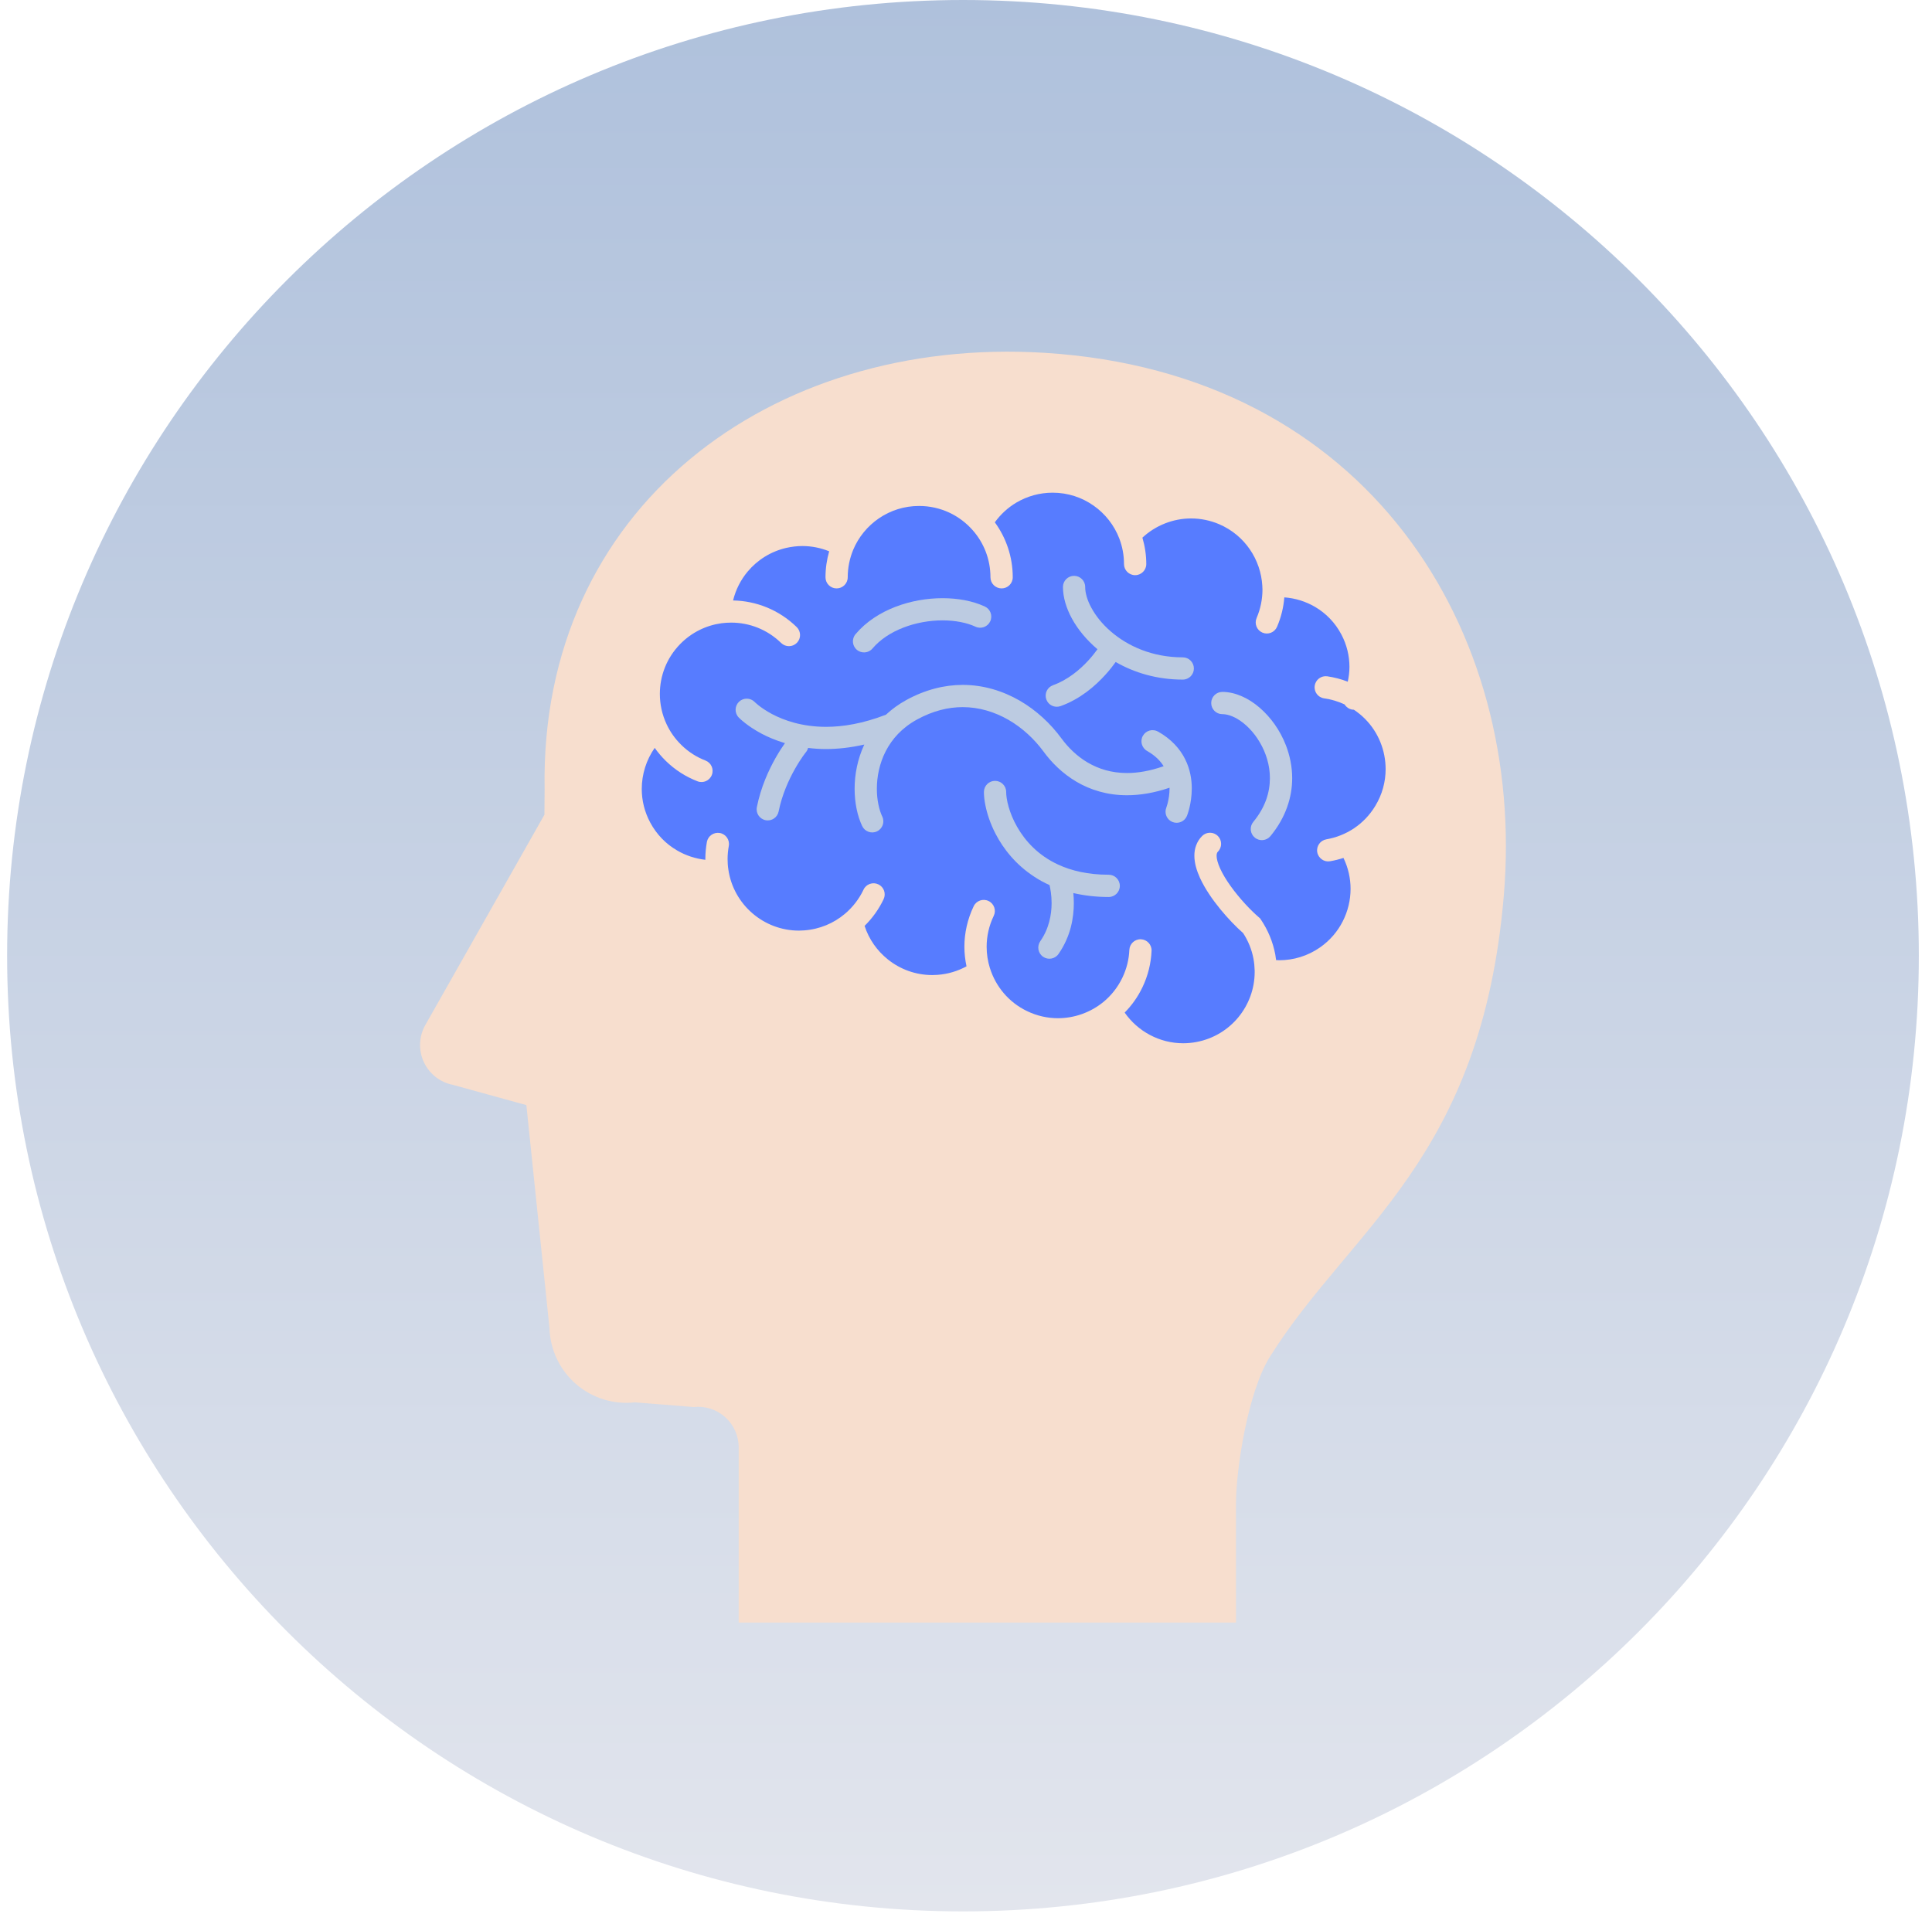
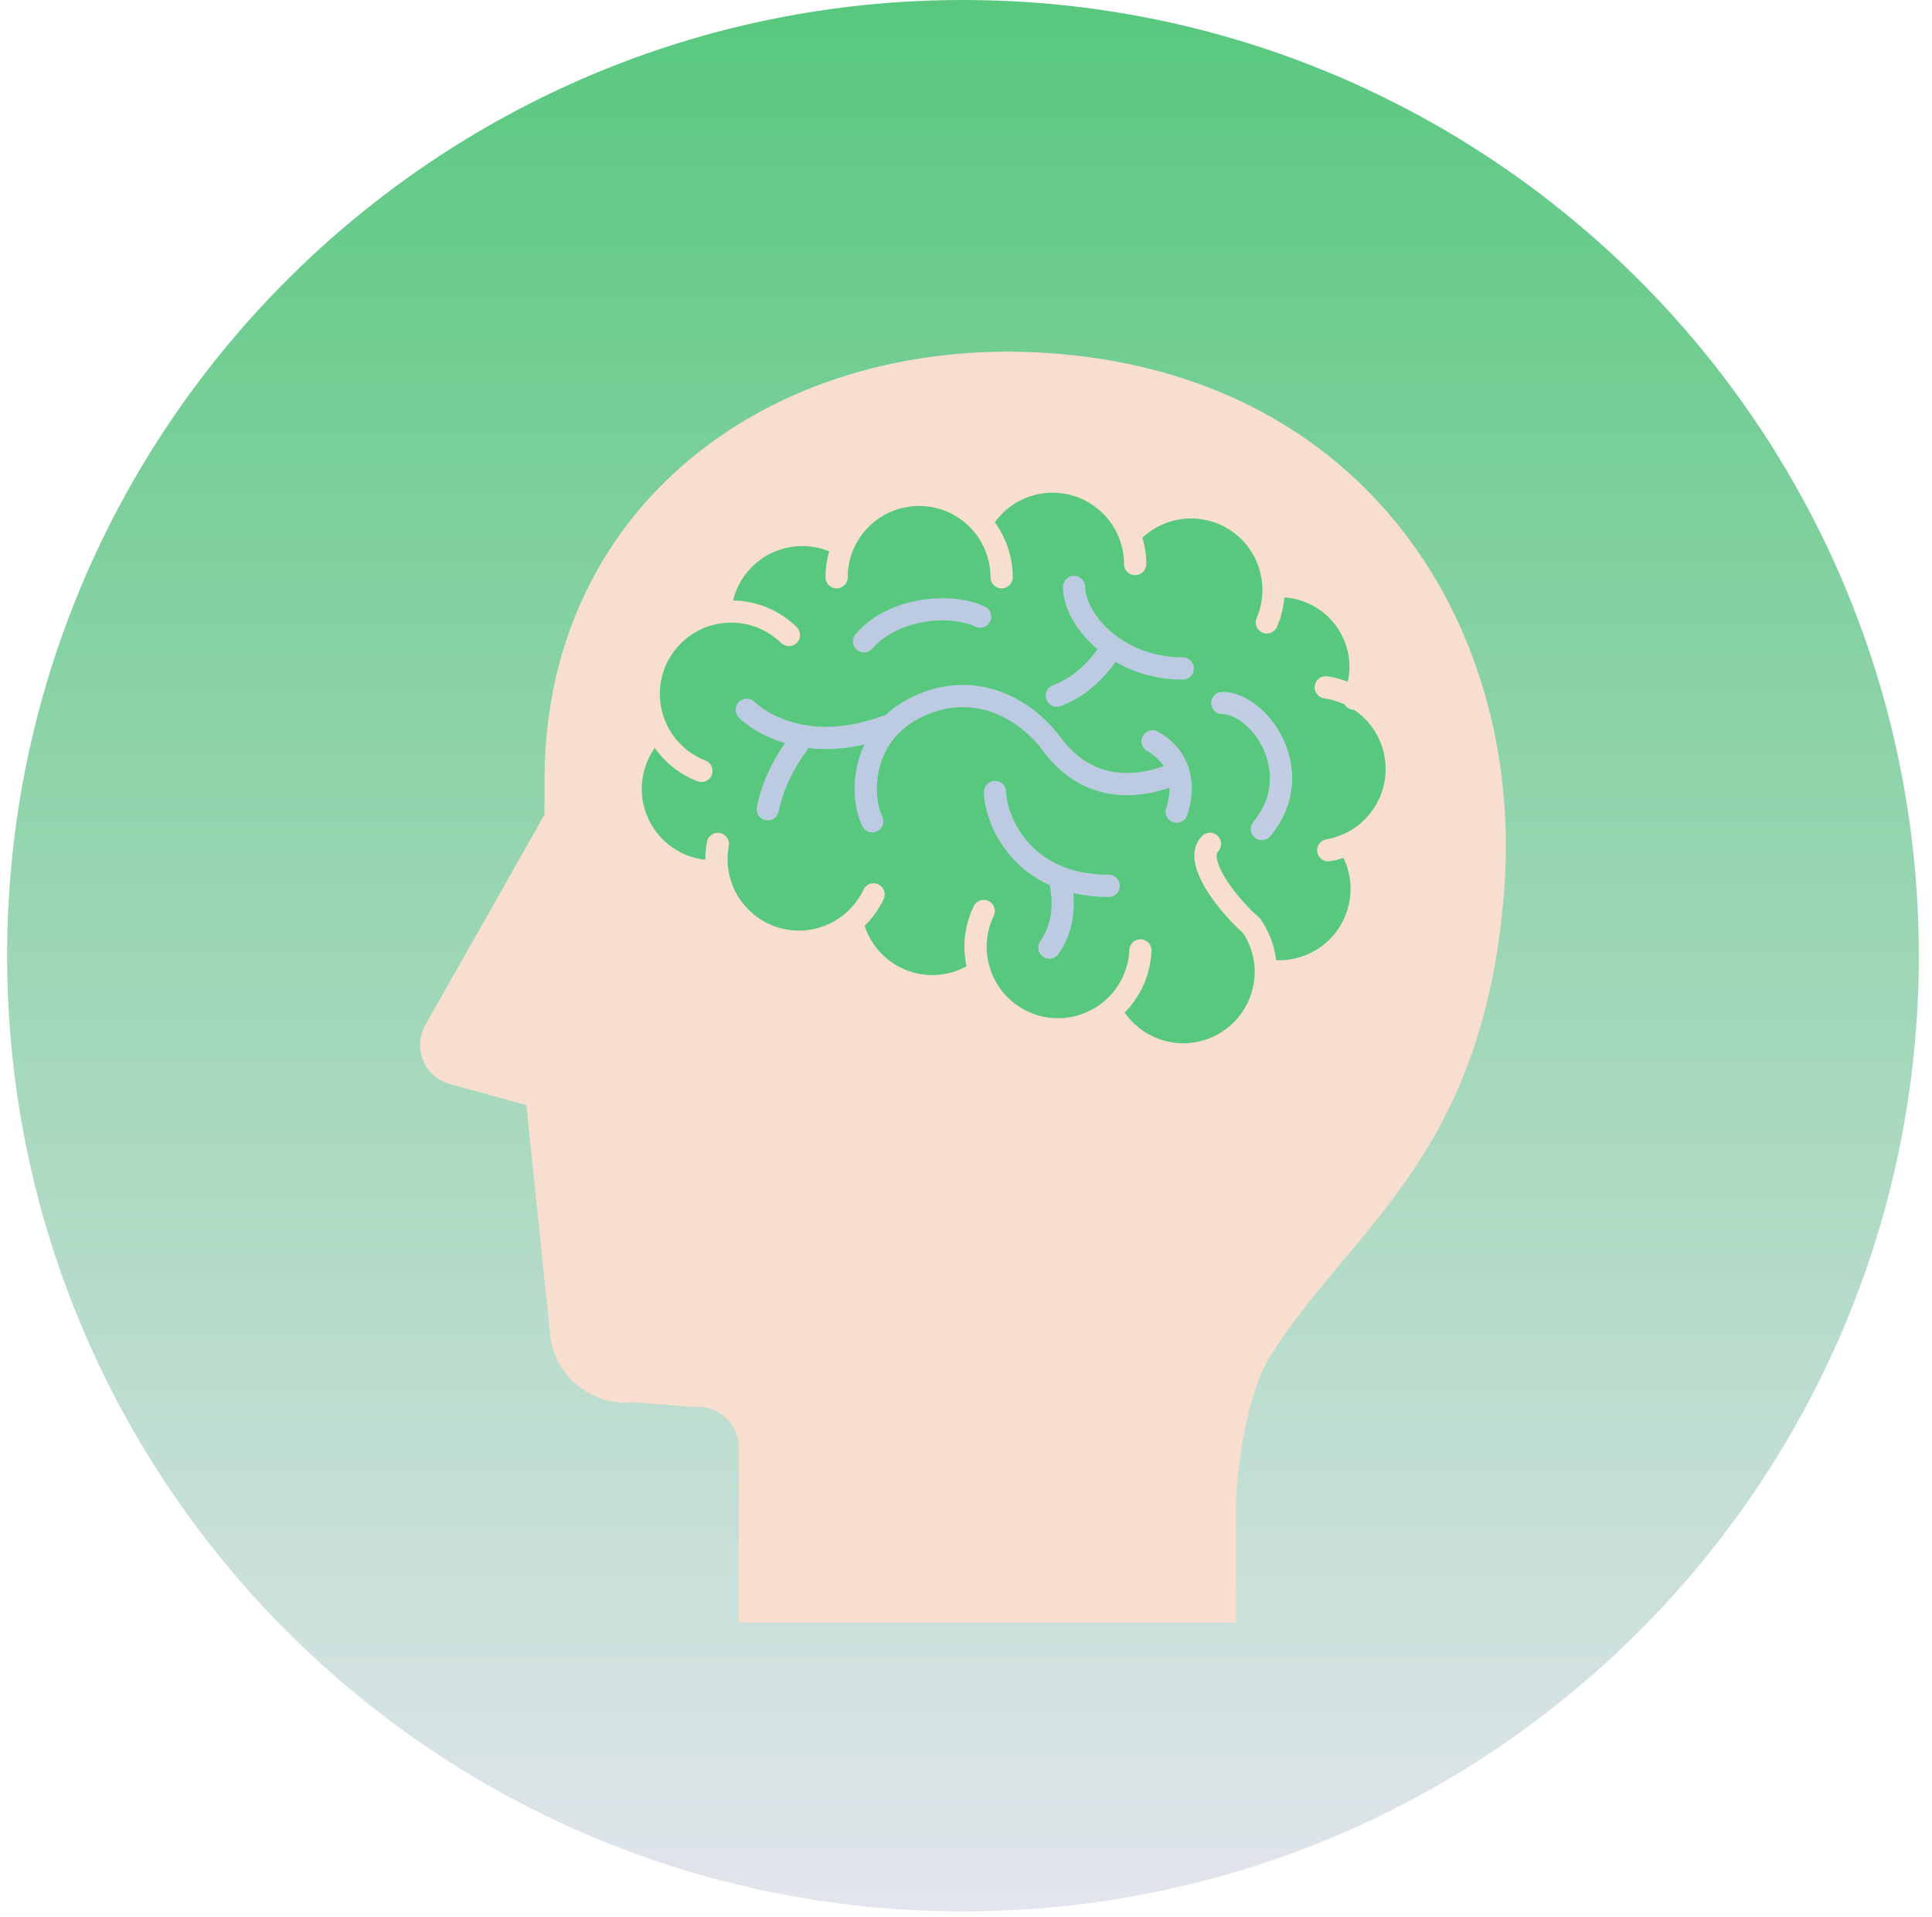
<svg xmlns="http://www.w3.org/2000/svg" width="127" height="126" viewBox="0 0 127 126" fill="none">
  <circle cx="63.301" cy="62.833" r="62.833" fill="url(#paint0_linear_4741_2343)" />
-   <circle cx="66.319" cy="54.791" r="26.641" fill="#577CFF" />
+   <circle cx="66.319" cy="54.791" r="26.641" fill="#58c87e" />
  <path d="M72.88 57.51C71.515 57.51 70.427 57.247 69.554 56.842C68.246 56.236 67.399 55.303 66.866 54.372C66.6 53.909 66.416 53.448 66.301 53.043C66.185 52.639 66.14 52.283 66.141 52.071C66.141 51.665 65.814 51.338 65.409 51.338C65.005 51.338 64.678 51.665 64.678 52.071C64.678 52.334 64.71 52.624 64.775 52.943C64.887 53.503 65.097 54.148 65.442 54.815C65.956 55.809 66.775 56.855 67.999 57.647C68.306 57.85 68.635 58.031 68.992 58.192C69.049 58.435 69.128 58.861 69.127 59.378C69.127 59.752 69.085 60.168 68.972 60.597C68.859 61.025 68.676 61.46 68.38 61.885C68.153 62.219 68.234 62.673 68.567 62.903C68.898 63.132 69.353 63.051 69.583 62.718C69.983 62.142 70.237 61.542 70.387 60.971C70.536 60.399 70.588 59.854 70.588 59.378C70.588 59.14 70.575 58.916 70.556 58.715C71.26 58.877 72.03 58.974 72.88 58.974C73.284 58.974 73.612 58.646 73.612 58.242C73.612 57.838 73.284 57.51 72.88 57.51Z" fill="#BCCBE1" />
  <path d="M76.123 48.098C75.771 47.902 75.327 48.023 75.127 48.376C74.928 48.726 75.053 49.172 75.405 49.372C75.944 49.681 76.272 50.022 76.492 50.375C75.59 50.691 74.793 50.823 74.085 50.823C73.053 50.822 72.209 50.549 71.494 50.13C70.784 49.713 70.211 49.14 69.775 48.548C69.057 47.568 68.124 46.697 67.023 46.06C65.922 45.427 64.651 45.029 63.284 45.029C62.088 45.029 60.828 45.338 59.577 46.024C59.067 46.303 58.622 46.631 58.237 46.989C56.716 47.575 55.407 47.787 54.297 47.787C52.717 47.784 51.538 47.362 50.749 46.946C50.356 46.737 50.062 46.53 49.871 46.38C49.776 46.303 49.705 46.244 49.662 46.204L49.619 46.162L49.611 46.154C49.33 45.867 48.87 45.859 48.578 46.138C48.288 46.419 48.28 46.88 48.56 47.172C48.602 47.214 49.103 47.726 50.066 48.238C50.487 48.461 51.003 48.679 51.599 48.858C51.441 49.081 51.224 49.408 50.988 49.822C50.536 50.62 50.016 51.743 49.753 53.062C49.671 53.461 49.929 53.845 50.325 53.924C50.721 54.005 51.105 53.745 51.184 53.349C51.406 52.237 51.862 51.246 52.261 50.544C52.461 50.189 52.644 49.912 52.777 49.721C52.844 49.628 52.897 49.555 52.933 49.509C52.951 49.486 52.964 49.47 52.972 49.459L52.983 49.449L52.984 49.446C53.05 49.364 53.094 49.271 53.12 49.172C53.491 49.22 53.882 49.247 54.297 49.247C55.065 49.247 55.908 49.156 56.815 48.951C56.363 49.919 56.179 50.931 56.178 51.857C56.18 52.788 56.358 53.637 56.676 54.311C56.849 54.675 57.285 54.832 57.649 54.659C58.013 54.485 58.17 54.05 57.996 53.685C57.794 53.264 57.638 52.595 57.641 51.857C57.639 51.059 57.814 50.184 58.226 49.383C58.641 48.583 59.282 47.854 60.28 47.306C61.331 46.729 62.338 46.492 63.284 46.49C64.365 46.492 65.382 46.804 66.292 47.327C67.2 47.85 67.992 48.588 68.596 49.411C69.127 50.137 69.839 50.851 70.753 51.391C71.666 51.931 72.788 52.286 74.085 52.284C74.943 52.284 75.874 52.131 76.879 51.79L76.88 51.841C76.88 52.199 76.824 52.525 76.768 52.756C76.742 52.869 76.713 52.962 76.693 53.019C76.684 53.049 76.677 53.071 76.672 53.084L76.668 53.095V53.096C76.52 53.47 76.7 53.893 77.075 54.044C77.45 54.193 77.876 54.01 78.026 53.637C78.046 53.585 78.338 52.853 78.342 51.841C78.342 51.261 78.241 50.579 77.901 49.907C77.566 49.231 76.987 48.585 76.123 48.098Z" fill="#BCCBE1" />
  <path d="M57.354 42.635C57.858 42.041 58.573 41.574 59.388 41.261C60.203 40.944 61.11 40.787 61.961 40.787C62.788 40.787 63.56 40.939 64.124 41.203C64.493 41.373 64.927 41.212 65.094 40.846C65.263 40.48 65.104 40.044 64.739 39.877C63.922 39.499 62.961 39.33 61.961 39.328C60.933 39.328 59.862 39.512 58.861 39.896C57.865 40.28 56.939 40.867 56.241 41.692C55.978 41.999 56.017 42.46 56.324 42.72C56.633 42.983 57.096 42.943 57.354 42.635Z" fill="#BCCBE1" />
  <path d="M68.652 23.196C50.632 22.087 35.457 33.423 35.801 51.893L35.788 53.565L27.959 67.39C27.537 68.135 27.499 69.039 27.857 69.817C28.214 70.596 28.922 71.156 29.763 71.322L34.601 72.656L36.12 87.316C36.161 88.729 36.789 90.061 37.855 90.988C38.921 91.917 40.328 92.356 41.732 92.199L45.595 92.507C46.349 92.423 47.104 92.664 47.669 93.171C48.234 93.676 48.558 94.399 48.558 95.158V106.678H81.247C81.247 106.678 81.247 101.092 81.247 98.864C81.247 96.634 82.017 91.539 83.475 89.205C88.775 80.732 97.401 76.224 98.856 58.848C100.313 41.47 89.941 24.507 68.652 23.196ZM90.4 52.994C89.667 54.205 88.482 54.959 87.188 55.182C86.791 55.252 86.522 55.628 86.589 56.027C86.66 56.424 87.038 56.694 87.435 56.623C87.732 56.572 88.024 56.498 88.313 56.405C88.624 57.051 88.78 57.745 88.78 58.436C88.78 59.174 88.604 59.907 88.267 60.57C87.932 61.232 87.435 61.822 86.783 62.281C85.962 62.856 85.029 63.13 84.103 63.132C84.029 63.132 83.957 63.124 83.884 63.122C83.868 63 83.853 62.879 83.832 62.76V62.758C83.672 61.911 83.341 61.136 82.888 60.462L82.833 60.38L82.758 60.315C82.205 59.84 81.471 59.062 80.904 58.268C80.618 57.872 80.376 57.471 80.212 57.114C80.046 56.755 79.97 56.444 79.973 56.26C79.973 56.178 79.985 56.121 80.001 56.084C80.014 56.048 80.028 56.026 80.056 55.997C80.341 55.713 80.341 55.249 80.056 54.962C79.77 54.678 79.308 54.678 79.024 54.962C78.844 55.139 78.709 55.353 78.628 55.581C78.543 55.803 78.512 56.035 78.512 56.26C78.515 56.766 78.668 57.246 78.882 57.722C79.209 58.432 79.695 59.137 80.222 59.781C80.718 60.385 81.243 60.929 81.715 61.345C82.041 61.843 82.279 62.407 82.396 63.028C82.444 63.29 82.469 63.55 82.475 63.799V63.804C82.475 63.836 82.476 63.869 82.476 63.903C82.476 65.007 82.083 66.053 81.407 66.876C80.731 67.697 79.779 68.294 78.65 68.507C78.356 68.563 78.064 68.59 77.776 68.59C76.226 68.591 74.792 67.811 73.93 66.573C74.395 66.102 74.791 65.551 75.091 64.924V64.925C75.466 64.15 75.663 63.329 75.698 62.515C75.716 62.113 75.404 61.772 75.002 61.754C74.596 61.736 74.256 62.05 74.238 62.452C74.212 63.072 74.062 63.694 73.776 64.287L73.775 64.29C73.467 64.925 73.04 65.457 72.53 65.877L72.528 65.878C71.687 66.564 70.628 66.943 69.545 66.943C68.863 66.943 68.17 66.794 67.512 66.475C66.295 65.89 65.449 64.847 65.075 63.654H65.073C64.931 63.201 64.857 62.725 64.857 62.247C64.857 61.564 65.006 60.871 65.324 60.212C65.5 59.848 65.346 59.411 64.982 59.237C64.62 59.062 64.183 59.213 64.007 59.577C63.594 60.436 63.394 61.35 63.394 62.247C63.394 62.682 63.445 63.112 63.534 63.532C62.963 63.843 62.32 64.043 61.625 64.093H61.623C61.509 64.101 61.398 64.106 61.285 64.106C60.187 64.106 59.171 63.725 58.365 63.079C57.661 62.515 57.121 61.757 56.834 60.873C57.347 60.368 57.773 59.773 58.086 59.114C58.258 58.748 58.102 58.314 57.737 58.142C57.373 57.969 56.934 58.124 56.764 58.491C56.475 59.103 56.054 59.647 55.54 60.08C54.807 60.699 53.883 61.096 52.855 61.17H52.854C52.739 61.178 52.628 61.184 52.517 61.184C50.197 61.184 48.216 59.469 47.88 57.177L47.879 57.17V57.166C47.86 57.056 47.848 56.942 47.84 56.824C47.832 56.712 47.828 56.597 47.828 56.484C47.828 56.19 47.856 55.899 47.908 55.618C47.98 55.221 47.718 54.84 47.321 54.766C46.926 54.695 46.543 54.954 46.468 55.351C46.402 55.719 46.366 56.097 46.366 56.484L46.367 56.528C45.71 56.454 45.072 56.244 44.502 55.909C43.779 55.488 43.166 54.87 42.742 54.078C42.364 53.371 42.186 52.618 42.186 51.871C42.186 50.907 42.485 49.961 43.037 49.17C43.25 49.471 43.491 49.754 43.76 50.02C44.378 50.626 45.092 51.074 45.848 51.366C46.225 51.514 46.647 51.326 46.793 50.948C46.941 50.572 46.751 50.149 46.377 50.003C45.798 49.78 45.256 49.439 44.786 48.977V48.976C44.37 48.57 44.048 48.108 43.818 47.613C43.523 46.985 43.375 46.302 43.375 45.624C43.376 44.434 43.819 43.256 44.713 42.343C45.474 41.567 46.433 41.113 47.428 40.975H47.429H47.431C47.644 40.948 47.856 40.934 48.068 40.934C49.255 40.935 50.434 41.382 51.35 42.275C51.639 42.555 52.1 42.553 52.384 42.263C52.666 41.975 52.66 41.514 52.373 41.23C51.208 40.089 49.699 39.505 48.189 39.478C48.359 38.779 48.687 38.128 49.146 37.58C49.783 36.821 50.655 36.259 51.696 36.019C52.051 35.94 52.4 35.9 52.747 35.9C53.359 35.9 53.956 36.023 54.506 36.246C54.35 36.791 54.264 37.363 54.264 37.956C54.264 38.359 54.591 38.685 54.995 38.685C55.398 38.685 55.725 38.359 55.725 37.956C55.725 37.317 55.855 36.707 56.083 36.152C56.436 35.304 57.034 34.582 57.784 34.072C58.537 33.561 59.438 33.265 60.416 33.265C61.826 33.265 63.084 33.881 63.946 34.865C64.672 35.69 65.108 36.77 65.108 37.956C65.108 38.359 65.437 38.685 65.84 38.685C66.244 38.685 66.573 38.359 66.573 37.956C66.573 36.606 66.135 35.353 65.395 34.34C65.774 33.816 66.256 33.371 66.814 33.041C67.512 32.63 68.325 32.392 69.196 32.392C70.2 32.392 71.122 32.705 71.883 33.239C72.647 33.773 73.243 34.531 73.58 35.41H73.579C73.778 35.932 73.886 36.493 73.886 37.085C73.886 37.488 74.215 37.815 74.618 37.815C75.021 37.815 75.351 37.488 75.351 37.085C75.351 36.481 75.258 35.9 75.096 35.348C75.963 34.543 77.111 34.086 78.296 34.086C78.915 34.086 79.543 34.209 80.15 34.468C80.996 34.834 81.675 35.413 82.159 36.119C82.644 36.826 82.928 37.656 82.978 38.515C82.984 38.603 82.988 38.691 82.988 38.779C82.985 39.4 82.863 40.025 82.603 40.633C82.443 41.004 82.615 41.433 82.985 41.592C83.357 41.751 83.785 41.581 83.946 41.21C84.217 40.579 84.373 39.928 84.425 39.275C85.142 39.326 85.84 39.543 86.458 39.908C87.162 40.324 87.765 40.934 88.176 41.715C88.536 42.398 88.705 43.124 88.706 43.844C88.706 44.173 88.666 44.499 88.595 44.819C88.157 44.647 87.701 44.531 87.246 44.464C86.849 44.409 86.477 44.688 86.423 45.088C86.365 45.489 86.644 45.858 87.042 45.913C87.502 45.978 87.955 46.11 88.387 46.314C88.462 46.439 88.578 46.542 88.722 46.605C88.811 46.644 88.906 46.663 88.999 46.663C89.269 46.843 89.514 47.046 89.734 47.267L89.735 47.269C90.613 48.153 91.084 49.347 91.084 50.567C91.084 51.395 90.865 52.233 90.4 52.994Z" fill="#F7DECE" />
  <path d="M82.806 46.531C82.444 46.218 82.054 45.961 81.642 45.782C81.229 45.599 80.794 45.49 80.349 45.49C79.945 45.49 79.619 45.818 79.619 46.222C79.619 46.626 79.945 46.952 80.349 46.952C80.618 46.952 80.956 47.045 81.316 47.252C81.852 47.559 82.409 48.112 82.811 48.802C83.22 49.493 83.48 50.313 83.477 51.163C83.475 52.096 83.181 53.071 82.383 54.039C82.128 54.349 82.171 54.811 82.482 55.067C82.794 55.326 83.256 55.28 83.512 54.972C84.515 53.759 84.943 52.417 84.942 51.163C84.942 50.401 84.786 49.67 84.531 49.005C84.144 48.007 83.53 47.156 82.806 46.531Z" fill="#C0CDE2" />
  <path d="M77.75 43.218C75.741 43.218 74.128 42.477 73.011 41.509C72.453 41.026 72.026 40.486 71.746 39.968C71.461 39.451 71.332 38.959 71.335 38.59C71.335 38.187 71.007 37.859 70.605 37.859C70.2 37.859 69.873 38.187 69.873 38.59C69.876 39.276 70.09 39.982 70.461 40.666C70.852 41.38 71.421 42.074 72.142 42.684C71.997 42.885 71.797 43.148 71.539 43.426C70.983 44.034 70.18 44.707 69.22 45.049C68.843 45.183 68.643 45.601 68.779 45.982C68.914 46.363 69.331 46.559 69.713 46.425C71.014 45.958 71.986 45.105 72.648 44.379C72.942 44.057 73.17 43.76 73.34 43.524C74.549 44.221 76.043 44.681 77.75 44.681C78.154 44.681 78.48 44.354 78.48 43.951C78.48 43.547 78.154 43.218 77.75 43.218Z" fill="#BCCBE1" />
-   <defs>
-     <linearGradient id="paint0_linear_4741_2343" x1="63.301" y1="0" x2="63.301" y2="125.665" gradientUnits="userSpaceOnUse">
-       <stop stop-color="#AFC1DC" />
-       <stop offset="1" stop-color="#E2E5ED" />
+   <defs fill="#000000">
+     <linearGradient id="paint0_linear_4741_2343" x1="63.301" y1="0" x2="63.301" y2="125.665" gradientUnits="userSpaceOnUse" fill="#000000">
+       <stop stop-color="#58c87e" fill="#000000" />
+       <stop offset="1" stop-color="#E2E5ED" fill="#000000" />
    </linearGradient>
  </defs>
</svg>
